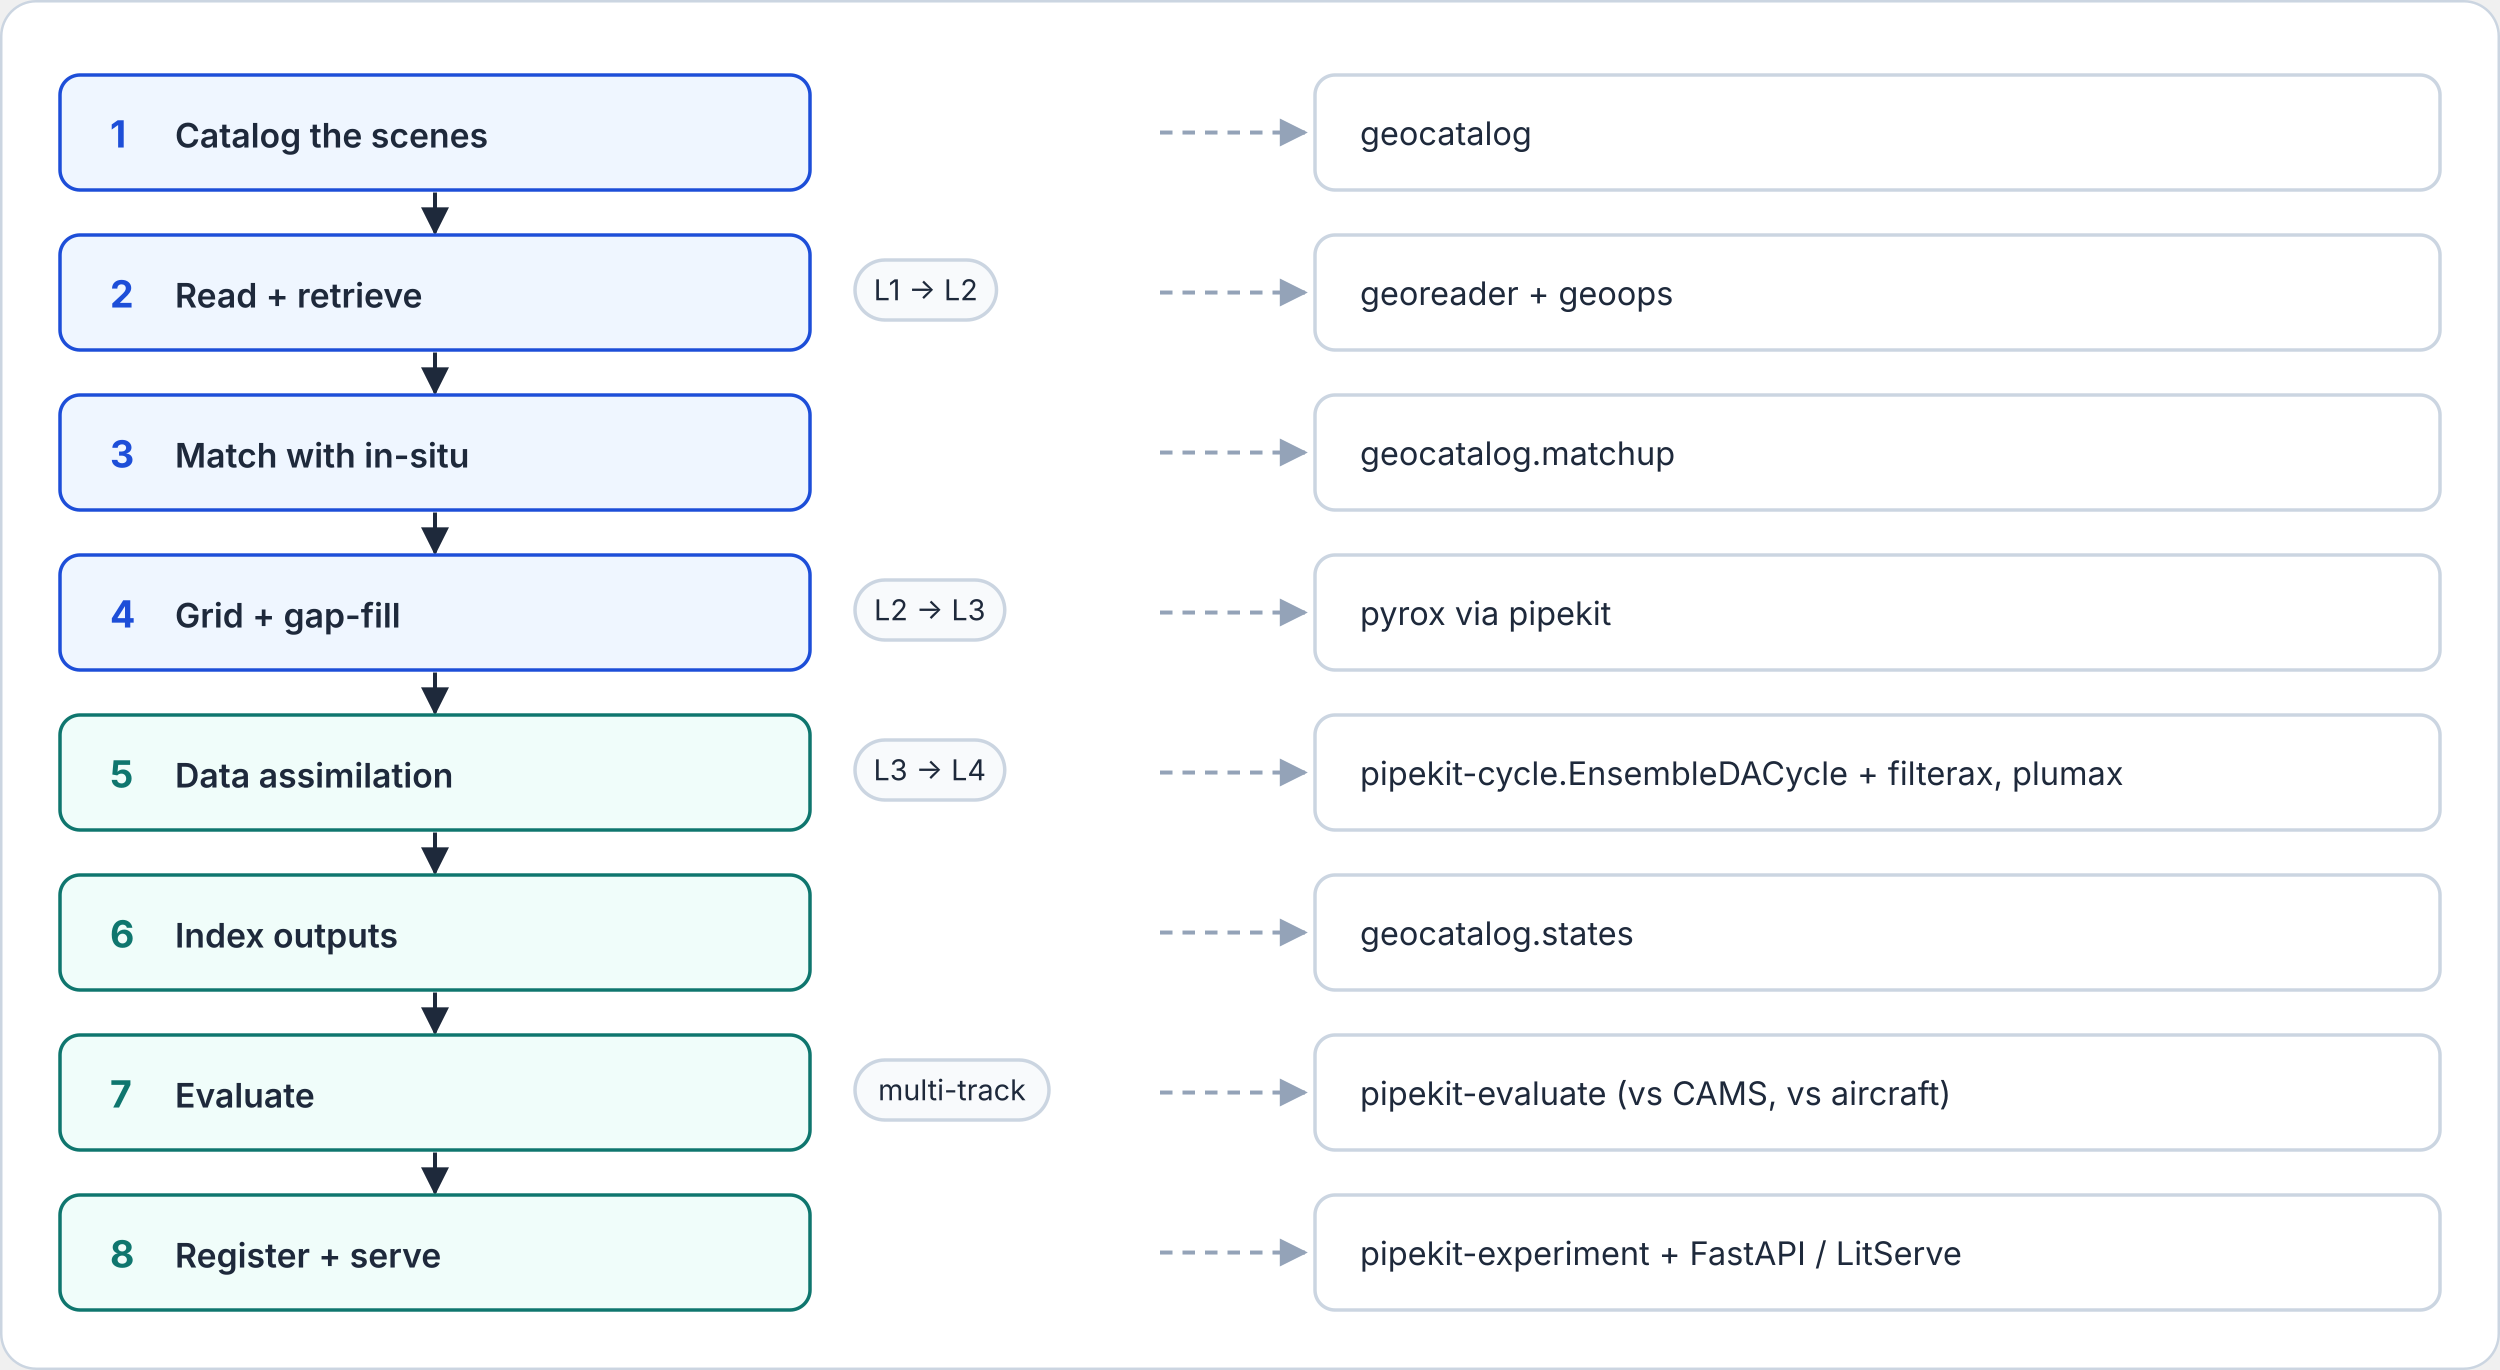
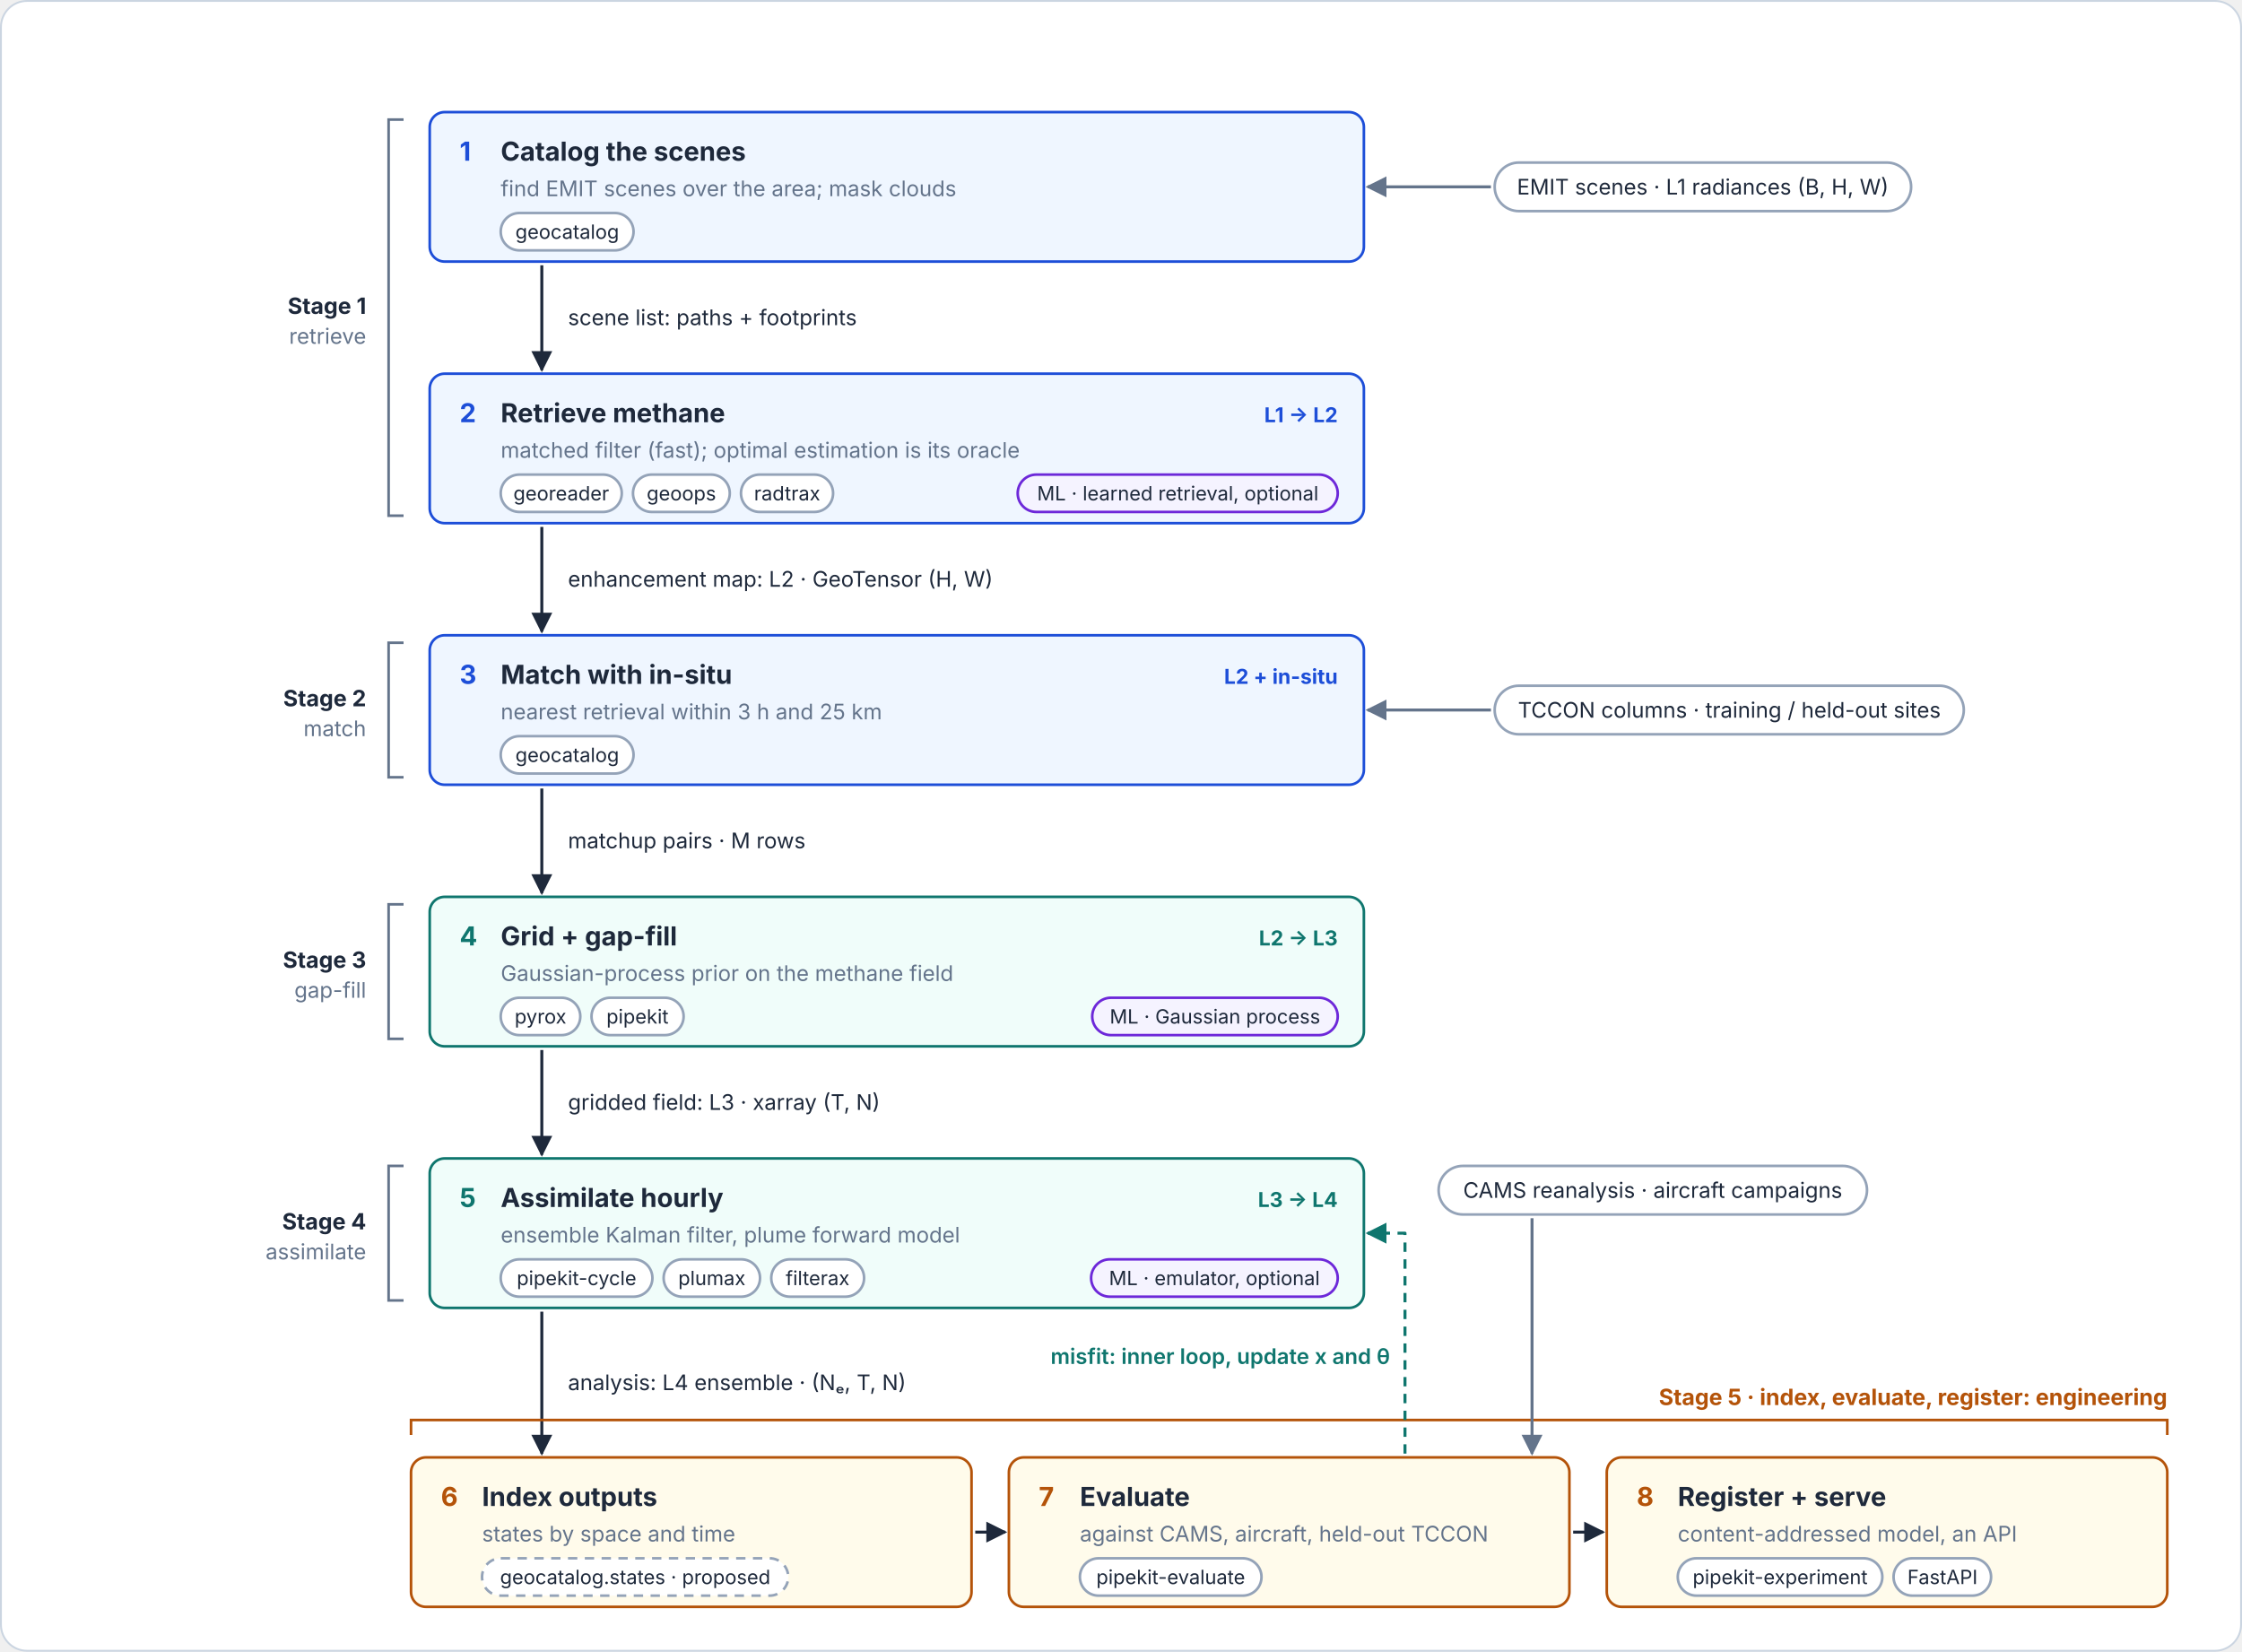
- <svg xmlns="http://www.w3.org/2000/svg" viewBox="0 0 1000 548" width="1000" height="548" role="img" aria-label="The methane attribution walkthrough: eight steps from cataloguing scenes to serving estimates, each handled by one package, crossing L1 to L4." font-family="Inter, 'Helvetica Neue', Arial, 'DejaVu Sans', sans-serif">
+ <svg xmlns="http://www.w3.org/2000/svg" viewBox="0 0 1200 884" width="1200" height="884" role="img" aria-label="The methane walkthrough: five science steps down the left (catalog, retrieve, match with in-situ, gap-fill, assimilate), each labelled with the data that flows to the next, its level, its packages and where ML enters; three engineering steps along the bottom (index, evaluate, register and serve). Evaluation feeds the misfit back to assimilation." font-family="Inter, 'Helvetica Neue', Arial, 'DejaVu Sans', sans-serif">
  <defs>
+     <marker id="m0f766e" viewBox="0 0 10 10" refX="9" refY="5" markerWidth="7" markerHeight="7" orient="auto-start-reverse">
+       <path d="M0,0 L10,5 L0,10 z" fill="#0f766e" />
+     </marker>
    <marker id="m1e293b" viewBox="0 0 10 10" refX="9" refY="5" markerWidth="7" markerHeight="7" orient="auto-start-reverse">
      <path d="M0,0 L10,5 L0,10 z" fill="#1e293b" />
    </marker>
-     <marker id="m94a3b8" viewBox="0 0 10 10" refX="9" refY="5" markerWidth="7" markerHeight="7" orient="auto-start-reverse">
-       <path d="M0,0 L10,5 L0,10 z" fill="#94a3b8" />
+     <marker id="m64748b" viewBox="0 0 10 10" refX="9" refY="5" markerWidth="7" markerHeight="7" orient="auto-start-reverse">
+       <path d="M0,0 L10,5 L0,10 z" fill="#64748b" />
    </marker>
  </defs>
-   <rect x="0.5" y="0.5" width="999" height="547" rx="14" fill="#ffffff" stroke="#cbd5e1" />
-   <rect x="24.0" y="30.0" width="300.0" height="46.0" rx="8" fill="#eff6ff" stroke="#1d4ed8" stroke-width="1.4" />
-   <text x="44.0" y="59.0" font-size="15" fill="#1d4ed8" text-anchor="start" font-weight="700">1</text>
-   <text x="70.0" y="59.0" font-size="13.5" fill="#1e293b" text-anchor="start" font-weight="600">Catalog the scenes</text>
-   <path d="M464.0,53.0 L522.0,53.0" fill="none" stroke="#94a3b8" stroke-width="1.6" stroke-linejoin="round" stroke-dasharray="5 4" marker-end="url(#m94a3b8)" />
-   <rect x="526.0" y="30.0" width="450.0" height="46.0" rx="8" fill="#ffffff" stroke="#cbd5e1" stroke-width="1.4" />
-   <text x="544.0" y="58.0" font-size="13" fill="#1e293b" text-anchor="start" font-weight="400">geocatalog</text>
-   <path d="M174.0,77.0 L174.0,93.0" fill="none" stroke="#1e293b" stroke-width="1.6" stroke-linejoin="round" marker-end="url(#m1e293b)" />
-   <rect x="24.0" y="94.0" width="300.0" height="46.0" rx="8" fill="#eff6ff" stroke="#1d4ed8" stroke-width="1.4" />
-   <text x="44.0" y="123.0" font-size="15" fill="#1d4ed8" text-anchor="start" font-weight="700">2</text>
-   <text x="70.0" y="123.0" font-size="13.5" fill="#1e293b" text-anchor="start" font-weight="600">Read + retrieve</text>
-   <rect x="342.0" y="104.0" width="56.6" height="24.0" rx="12.0" fill="#f8fafc" stroke="#cbd5e1" stroke-width="1.4" />
-   <text x="370.3" y="120.1" font-size="11.5" fill="#1e293b" text-anchor="middle" font-weight="400">L1 → L2</text>
-   <path d="M464.0,117.0 L522.0,117.0" fill="none" stroke="#94a3b8" stroke-width="1.6" stroke-linejoin="round" stroke-dasharray="5 4" marker-end="url(#m94a3b8)" />
-   <rect x="526.0" y="94.0" width="450.0" height="46.0" rx="8" fill="#ffffff" stroke="#cbd5e1" stroke-width="1.4" />
-   <text x="544.0" y="122.0" font-size="13" fill="#1e293b" text-anchor="start" font-weight="400">georeader + geoops</text>
-   <path d="M174.0,141.0 L174.0,157.0" fill="none" stroke="#1e293b" stroke-width="1.6" stroke-linejoin="round" marker-end="url(#m1e293b)" />
-   <rect x="24.0" y="158.0" width="300.0" height="46.0" rx="8" fill="#eff6ff" stroke="#1d4ed8" stroke-width="1.4" />
-   <text x="44.0" y="187.0" font-size="15" fill="#1d4ed8" text-anchor="start" font-weight="700">3</text>
-   <text x="70.0" y="187.0" font-size="13.5" fill="#1e293b" text-anchor="start" font-weight="600">Match with in-situ</text>
-   <path d="M464.0,181.0 L522.0,181.0" fill="none" stroke="#94a3b8" stroke-width="1.6" stroke-linejoin="round" stroke-dasharray="5 4" marker-end="url(#m94a3b8)" />
-   <rect x="526.0" y="158.0" width="450.0" height="46.0" rx="8" fill="#ffffff" stroke="#cbd5e1" stroke-width="1.4" />
-   <text x="544.0" y="186.0" font-size="13" fill="#1e293b" text-anchor="start" font-weight="400">geocatalog.matchup</text>
-   <path d="M174.0,205.0 L174.0,221.0" fill="none" stroke="#1e293b" stroke-width="1.6" stroke-linejoin="round" marker-end="url(#m1e293b)" />
-   <rect x="24.0" y="222.0" width="300.0" height="46.0" rx="8" fill="#eff6ff" stroke="#1d4ed8" stroke-width="1.4" />
-   <text x="44.0" y="251.0" font-size="15" fill="#1d4ed8" text-anchor="start" font-weight="700">4</text>
-   <text x="70.0" y="251.0" font-size="13.5" fill="#1e293b" text-anchor="start" font-weight="600">Grid + gap-fill</text>
-   <rect x="342.0" y="232.0" width="59.9" height="24.0" rx="12.0" fill="#f8fafc" stroke="#cbd5e1" stroke-width="1.4" />
-   <text x="371.9" y="248.1" font-size="11.5" fill="#1e293b" text-anchor="middle" font-weight="400">L2 → L3</text>
-   <path d="M464.0,245.0 L522.0,245.0" fill="none" stroke="#94a3b8" stroke-width="1.6" stroke-linejoin="round" stroke-dasharray="5 4" marker-end="url(#m94a3b8)" />
-   <rect x="526.0" y="222.0" width="450.0" height="46.0" rx="8" fill="#ffffff" stroke="#cbd5e1" stroke-width="1.4" />
-   <text x="544.0" y="250.0" font-size="13" fill="#1e293b" text-anchor="start" font-weight="400">pyrox via pipekit</text>
-   <path d="M174.0,269.0 L174.0,285.0" fill="none" stroke="#1e293b" stroke-width="1.6" stroke-linejoin="round" marker-end="url(#m1e293b)" />
-   <rect x="24.0" y="286.0" width="300.0" height="46.0" rx="8" fill="#f0fdfa" stroke="#0f766e" stroke-width="1.4" />
-   <text x="44.0" y="315.0" font-size="15" fill="#0f766e" text-anchor="start" font-weight="700">5</text>
-   <text x="70.0" y="315.0" font-size="13.5" fill="#1e293b" text-anchor="start" font-weight="600">Data assimilation</text>
-   <rect x="342.0" y="296.0" width="59.9" height="24.0" rx="12.0" fill="#f8fafc" stroke="#cbd5e1" stroke-width="1.4" />
-   <text x="371.9" y="312.1" font-size="11.5" fill="#1e293b" text-anchor="middle" font-weight="400">L3 → L4</text>
-   <path d="M464.0,309.0 L522.0,309.0" fill="none" stroke="#94a3b8" stroke-width="1.6" stroke-linejoin="round" stroke-dasharray="5 4" marker-end="url(#m94a3b8)" />
-   <rect x="526.0" y="286.0" width="450.0" height="46.0" rx="8" fill="#ffffff" stroke="#cbd5e1" stroke-width="1.4" />
-   <text x="544.0" y="314.0" font-size="13" fill="#1e293b" text-anchor="start" font-weight="400">pipekit-cycle.EnsembleDACycle + filterax, plumax</text>
-   <path d="M174.0,333.0 L174.0,349.0" fill="none" stroke="#1e293b" stroke-width="1.6" stroke-linejoin="round" marker-end="url(#m1e293b)" />
-   <rect x="24.0" y="350.0" width="300.0" height="46.0" rx="8" fill="#f0fdfa" stroke="#0f766e" stroke-width="1.4" />
-   <text x="44.0" y="379.0" font-size="15" fill="#0f766e" text-anchor="start" font-weight="700">6</text>
-   <text x="70.0" y="379.0" font-size="13.5" fill="#1e293b" text-anchor="start" font-weight="600">Index outputs</text>
-   <path d="M464.0,373.0 L522.0,373.0" fill="none" stroke="#94a3b8" stroke-width="1.6" stroke-linejoin="round" stroke-dasharray="5 4" marker-end="url(#m94a3b8)" />
-   <rect x="526.0" y="350.0" width="450.0" height="46.0" rx="8" fill="#ffffff" stroke="#cbd5e1" stroke-width="1.4" />
-   <text x="544.0" y="378.0" font-size="13" fill="#1e293b" text-anchor="start" font-weight="400">geocatalog.states</text>
-   <path d="M174.0,397.0 L174.0,413.0" fill="none" stroke="#1e293b" stroke-width="1.6" stroke-linejoin="round" marker-end="url(#m1e293b)" />
-   <rect x="24.0" y="414.0" width="300.0" height="46.0" rx="8" fill="#f0fdfa" stroke="#0f766e" stroke-width="1.4" />
-   <text x="44.0" y="443.0" font-size="15" fill="#0f766e" text-anchor="start" font-weight="700">7</text>
-   <text x="70.0" y="443.0" font-size="13.5" fill="#1e293b" text-anchor="start" font-weight="600">Evaluate</text>
-   <rect x="342.0" y="424.0" width="77.6" height="24.0" rx="12.0" fill="#f8fafc" stroke="#cbd5e1" stroke-width="1.4" />
-   <text x="380.8" y="440.1" font-size="11.5" fill="#1e293b" text-anchor="middle" font-weight="400">multi-track</text>
-   <path d="M464.0,437.0 L522.0,437.0" fill="none" stroke="#94a3b8" stroke-width="1.6" stroke-linejoin="round" stroke-dasharray="5 4" marker-end="url(#m94a3b8)" />
-   <rect x="526.0" y="414.0" width="450.0" height="46.0" rx="8" fill="#ffffff" stroke="#cbd5e1" stroke-width="1.4" />
-   <text x="544.0" y="442.0" font-size="13" fill="#1e293b" text-anchor="start" font-weight="400">pipekit-evaluate  (vs CAMS, vs aircraft)</text>
-   <path d="M174.0,461.0 L174.0,477.0" fill="none" stroke="#1e293b" stroke-width="1.6" stroke-linejoin="round" marker-end="url(#m1e293b)" />
-   <rect x="24.0" y="478.0" width="300.0" height="46.0" rx="8" fill="#f0fdfa" stroke="#0f766e" stroke-width="1.4" />
-   <text x="44.0" y="507.0" font-size="15" fill="#0f766e" text-anchor="start" font-weight="700">8</text>
-   <text x="70.0" y="507.0" font-size="13.5" fill="#1e293b" text-anchor="start" font-weight="600">Register + serve</text>
-   <path d="M464.0,501.0 L522.0,501.0" fill="none" stroke="#94a3b8" stroke-width="1.6" stroke-linejoin="round" stroke-dasharray="5 4" marker-end="url(#m94a3b8)" />
-   <rect x="526.0" y="478.0" width="450.0" height="46.0" rx="8" fill="#ffffff" stroke="#cbd5e1" stroke-width="1.4" />
-   <text x="544.0" y="506.0" font-size="13" fill="#1e293b" text-anchor="start" font-weight="400">pipekit-experiment + FastAPI / LitServe</text>
+   <rect x="0.5" y="0.5" width="1199" height="883" rx="14" fill="#ffffff" stroke="#cbd5e1" />
+   <rect x="230.0" y="60.0" width="500.0" height="80.0" rx="8" fill="#eff6ff" stroke="#1d4ed8" stroke-width="1.4" />
+   <text x="246.0" y="86.0" font-size="14" fill="#1d4ed8" text-anchor="start" font-weight="700">1</text>
+   <text x="268.0" y="86.0" font-size="14" fill="#1e293b" text-anchor="start" font-weight="700">Catalog the scenes</text>
+   <text x="268.0" y="105.0" font-size="11.5" fill="#64748b" text-anchor="start" font-weight="400">find EMIT scenes over the area; mask clouds</text>
+   <rect x="268.0" y="114.0" width="71.1" height="20.0" rx="10.0" fill="#ffffff" stroke="#94a3b8" stroke-width="1.4" />
+   <text x="303.6" y="127.8" font-size="10.5" fill="#1e293b" text-anchor="middle" font-weight="400">geocatalog</text>
+   <rect x="230.0" y="200.0" width="500.0" height="80.0" rx="8" fill="#eff6ff" stroke="#1d4ed8" stroke-width="1.4" />
+   <text x="246.0" y="226.0" font-size="14" fill="#1d4ed8" text-anchor="start" font-weight="700">2</text>
+   <text x="268.0" y="226.0" font-size="14" fill="#1e293b" text-anchor="start" font-weight="700">Retrieve methane</text>
+   <text x="716.0" y="226.0" font-size="11" fill="#1d4ed8" text-anchor="end" font-weight="700">L1 → L2</text>
+   <text x="268.0" y="245.0" font-size="11.5" fill="#64748b" text-anchor="start" font-weight="400">matched filter (fast); optimal estimation is its oracle</text>
+   <rect x="268.0" y="254.0" width="64.8" height="20.0" rx="10.0" fill="#ffffff" stroke="#94a3b8" stroke-width="1.4" />
+   <text x="300.4" y="267.8" font-size="10.5" fill="#1e293b" text-anchor="middle" font-weight="400">georeader</text>
+   <rect x="338.8" y="254.0" width="51.8" height="20.0" rx="10.0" fill="#ffffff" stroke="#94a3b8" stroke-width="1.4" />
+   <text x="364.7" y="267.8" font-size="10.5" fill="#1e293b" text-anchor="middle" font-weight="400">geoops</text>
+   <rect x="396.6" y="254.0" width="49.3" height="20.0" rx="10.0" fill="#ffffff" stroke="#94a3b8" stroke-width="1.4" />
+   <text x="421.3" y="267.8" font-size="10.5" fill="#1e293b" text-anchor="middle" font-weight="400">radtrax</text>
+   <rect x="544.7" y="254.0" width="171.3" height="20.0" rx="10.0" fill="#f5f3ff" stroke="#6d28d9" stroke-width="1.4" />
+   <text x="630.4" y="267.8" font-size="10.5" fill="#1e293b" text-anchor="middle" font-weight="400">ML · learned retrieval, optional</text>
+   <rect x="230.0" y="340.0" width="500.0" height="80.0" rx="8" fill="#eff6ff" stroke="#1d4ed8" stroke-width="1.4" />
+   <text x="246.0" y="366.0" font-size="14" fill="#1d4ed8" text-anchor="start" font-weight="700">3</text>
+   <text x="268.0" y="366.0" font-size="14" fill="#1e293b" text-anchor="start" font-weight="700">Match with in-situ</text>
+   <text x="716.0" y="366.0" font-size="11" fill="#1d4ed8" text-anchor="end" font-weight="700">L2 + in-situ</text>
+   <text x="268.0" y="385.0" font-size="11.5" fill="#64748b" text-anchor="start" font-weight="400">nearest retrieval within 3 h and 25 km</text>
+   <rect x="268.0" y="394.0" width="71.1" height="20.0" rx="10.0" fill="#ffffff" stroke="#94a3b8" stroke-width="1.4" />
+   <text x="303.6" y="407.8" font-size="10.5" fill="#1e293b" text-anchor="middle" font-weight="400">geocatalog</text>
+   <rect x="230.0" y="480.0" width="500.0" height="80.0" rx="8" fill="#f0fdfa" stroke="#0f766e" stroke-width="1.4" />
+   <text x="246.0" y="506.0" font-size="14" fill="#0f766e" text-anchor="start" font-weight="700">4</text>
+   <text x="268.0" y="506.0" font-size="14" fill="#1e293b" text-anchor="start" font-weight="700">Grid + gap-fill</text>
+   <text x="716.0" y="506.0" font-size="11" fill="#0f766e" text-anchor="end" font-weight="700">L2 → L3</text>
+   <text x="268.0" y="525.0" font-size="11.5" fill="#64748b" text-anchor="start" font-weight="400">Gaussian-process prior on the methane field</text>
+   <rect x="268.0" y="534.0" width="42.6" height="20.0" rx="10.0" fill="#ffffff" stroke="#94a3b8" stroke-width="1.4" />
+   <text x="289.3" y="547.8" font-size="10.5" fill="#1e293b" text-anchor="middle" font-weight="400">pyrox</text>
+   <rect x="316.6" y="534.0" width="49.3" height="20.0" rx="10.0" fill="#ffffff" stroke="#94a3b8" stroke-width="1.4" />
+   <text x="341.2" y="547.8" font-size="10.5" fill="#1e293b" text-anchor="middle" font-weight="400">pipekit</text>
+   <rect x="584.6" y="534.0" width="131.4" height="20.0" rx="10.0" fill="#f5f3ff" stroke="#6d28d9" stroke-width="1.4" />
+   <text x="650.3" y="547.8" font-size="10.5" fill="#1e293b" text-anchor="middle" font-weight="400">ML · Gaussian process</text>
+   <rect x="230.0" y="620.0" width="500.0" height="80.0" rx="8" fill="#f0fdfa" stroke="#0f766e" stroke-width="1.4" />
+   <text x="246.0" y="646.0" font-size="14" fill="#0f766e" text-anchor="start" font-weight="700">5</text>
+   <text x="268.0" y="646.0" font-size="14" fill="#1e293b" text-anchor="start" font-weight="700">Assimilate hourly</text>
+   <text x="716.0" y="646.0" font-size="11" fill="#0f766e" text-anchor="end" font-weight="700">L3 → L4</text>
+   <text x="268.0" y="665.0" font-size="11.5" fill="#64748b" text-anchor="start" font-weight="400">ensemble Kalman filter, plume forward model</text>
+   <rect x="268.0" y="674.0" width="81.2" height="20.0" rx="10.0" fill="#ffffff" stroke="#94a3b8" stroke-width="1.4" />
+   <text x="308.6" y="687.8" font-size="10.5" fill="#1e293b" text-anchor="middle" font-weight="400">pipekit-cycle</text>
+   <rect x="355.2" y="674.0" width="51.6" height="20.0" rx="10.0" fill="#ffffff" stroke="#94a3b8" stroke-width="1.4" />
+   <text x="381.0" y="687.8" font-size="10.5" fill="#1e293b" text-anchor="middle" font-weight="400">plumax</text>
+   <rect x="412.8" y="674.0" width="49.7" height="20.0" rx="10.0" fill="#ffffff" stroke="#94a3b8" stroke-width="1.4" />
+   <text x="437.6" y="687.8" font-size="10.5" fill="#1e293b" text-anchor="middle" font-weight="400">filterax</text>
+   <rect x="584.0" y="674.0" width="132.0" height="20.0" rx="10.0" fill="#f5f3ff" stroke="#6d28d9" stroke-width="1.4" />
+   <text x="650.0" y="687.8" font-size="10.5" fill="#1e293b" text-anchor="middle" font-weight="400">ML · emulator, optional</text>
+   <path d="M290.0,142.0 L290.0,198.0" fill="none" stroke="#1e293b" stroke-width="1.6" stroke-linejoin="round" marker-end="url(#m1e293b)" />
+   <text x="304.0" y="174.0" font-size="11.5" fill="#1e293b" text-anchor="start" font-weight="400">scene list: paths + footprints</text>
+   <path d="M290.0,282.0 L290.0,338.0" fill="none" stroke="#1e293b" stroke-width="1.6" stroke-linejoin="round" marker-end="url(#m1e293b)" />
+   <text x="304.0" y="314.0" font-size="11.5" fill="#1e293b" text-anchor="start" font-weight="400">enhancement map: L2 · GeoTensor (H, W)</text>
+   <path d="M290.0,422.0 L290.0,478.0" fill="none" stroke="#1e293b" stroke-width="1.6" stroke-linejoin="round" marker-end="url(#m1e293b)" />
+   <text x="304.0" y="454.0" font-size="11.5" fill="#1e293b" text-anchor="start" font-weight="400">matchup pairs · M rows</text>
+   <path d="M290.0,562.0 L290.0,618.0" fill="none" stroke="#1e293b" stroke-width="1.6" stroke-linejoin="round" marker-end="url(#m1e293b)" />
+   <text x="304.0" y="594.0" font-size="11.5" fill="#1e293b" text-anchor="start" font-weight="400">gridded field: L3 · xarray (T, N)</text>
+   <path d="M216,64 L208,64 L208,276 L216,276" fill="none" stroke="#64748b" stroke-width="1.4" />
+   <text x="196.0" y="168.0" font-size="12" fill="#1e293b" text-anchor="end" font-weight="700">Stage 1</text>
+   <text x="196.0" y="184.0" font-size="11.5" fill="#64748b" text-anchor="end" font-weight="400">retrieve</text>
+   <path d="M216,344 L208,344 L208,416 L216,416" fill="none" stroke="#64748b" stroke-width="1.4" />
+   <text x="196.0" y="378.0" font-size="12" fill="#1e293b" text-anchor="end" font-weight="700">Stage 2</text>
+   <text x="196.0" y="394.0" font-size="11.5" fill="#64748b" text-anchor="end" font-weight="400">match</text>
+   <path d="M216,484 L208,484 L208,556 L216,556" fill="none" stroke="#64748b" stroke-width="1.4" />
+   <text x="196.0" y="518.0" font-size="12" fill="#1e293b" text-anchor="end" font-weight="700">Stage 3</text>
+   <text x="196.0" y="534.0" font-size="11.5" fill="#64748b" text-anchor="end" font-weight="400">gap-fill</text>
+   <path d="M216,624 L208,624 L208,696 L216,696" fill="none" stroke="#64748b" stroke-width="1.4" />
+   <text x="196.0" y="658.0" font-size="12" fill="#1e293b" text-anchor="end" font-weight="700">Stage 4</text>
+   <text x="196.0" y="674.0" font-size="11.5" fill="#64748b" text-anchor="end" font-weight="400">assimilate</text>
+   <rect x="800.0" y="87.0" width="222.9" height="26.0" rx="13.0" fill="#ffffff" stroke="#94a3b8" stroke-width="1.4" />
+   <text x="911.4" y="104.1" font-size="11.5" fill="#1e293b" text-anchor="middle" font-weight="400">EMIT scenes · L1 radiances (B, H, W)</text>
+   <path d="M798.0,100.0 L732.0,100.0" fill="none" stroke="#64748b" stroke-width="1.6" stroke-linejoin="round" marker-end="url(#m64748b)" />
+   <rect x="800.0" y="367.0" width="251.1" height="26.0" rx="13.0" fill="#ffffff" stroke="#94a3b8" stroke-width="1.4" />
+   <text x="925.6" y="384.1" font-size="11.5" fill="#1e293b" text-anchor="middle" font-weight="400">TCCON columns · training / held-out sites</text>
+   <path d="M798.0,380.0 L732.0,380.0" fill="none" stroke="#64748b" stroke-width="1.6" stroke-linejoin="round" marker-end="url(#m64748b)" />
+   <path d="M290.0,702.0 L290.0,778.0" fill="none" stroke="#1e293b" stroke-width="1.6" stroke-linejoin="round" marker-end="url(#m1e293b)" />
+   <text x="304.0" y="744.0" font-size="11.5" fill="#1e293b" text-anchor="start" font-weight="400">analysis: L4 ensemble · (Nₑ, T, N)</text>
+   <rect x="220.0" y="780.0" width="300.0" height="80.0" rx="8" fill="#fffbeb" stroke="#b45309" stroke-width="1.4" />
+   <text x="236.0" y="806.0" font-size="14" fill="#b45309" text-anchor="start" font-weight="700">6</text>
+   <text x="258.0" y="806.0" font-size="14" fill="#1e293b" text-anchor="start" font-weight="700">Index outputs</text>
+   <text x="258.0" y="825.0" font-size="11.5" fill="#64748b" text-anchor="start" font-weight="400">states by space and time</text>
+   <rect x="258.0" y="834.0" width="163.9" height="20.0" rx="10.0" fill="#ffffff" stroke="#94a3b8" stroke-width="1.4" stroke-dasharray="5 4" />
+   <text x="340.0" y="847.8" font-size="10.5" fill="#1e293b" text-anchor="middle" font-weight="400">geocatalog.states · proposed</text>
+   <rect x="540.0" y="780.0" width="300.0" height="80.0" rx="8" fill="#fffbeb" stroke="#b45309" stroke-width="1.4" />
+   <text x="556.0" y="806.0" font-size="14" fill="#b45309" text-anchor="start" font-weight="700">7</text>
+   <text x="578.0" y="806.0" font-size="14" fill="#1e293b" text-anchor="start" font-weight="700">Evaluate</text>
+   <text x="578.0" y="825.0" font-size="11.5" fill="#64748b" text-anchor="start" font-weight="400">against CAMS, aircraft, held-out TCCON</text>
+   <rect x="578.0" y="834.0" width="97.2" height="20.0" rx="10.0" fill="#ffffff" stroke="#94a3b8" stroke-width="1.4" />
+   <text x="626.6" y="847.8" font-size="10.5" fill="#1e293b" text-anchor="middle" font-weight="400">pipekit-evaluate</text>
+   <rect x="860.0" y="780.0" width="300.0" height="80.0" rx="8" fill="#fffbeb" stroke="#b45309" stroke-width="1.4" />
+   <text x="876.0" y="806.0" font-size="14" fill="#b45309" text-anchor="start" font-weight="700">8</text>
+   <text x="898.0" y="806.0" font-size="14" fill="#1e293b" text-anchor="start" font-weight="700">Register + serve</text>
+   <text x="898.0" y="825.0" font-size="11.5" fill="#64748b" text-anchor="start" font-weight="400">content-addressed model, an API</text>
+   <rect x="898.0" y="834.0" width="109.5" height="20.0" rx="10.0" fill="#ffffff" stroke="#94a3b8" stroke-width="1.4" />
+   <text x="952.8" y="847.8" font-size="10.5" fill="#1e293b" text-anchor="middle" font-weight="400">pipekit-experiment</text>
+   <rect x="1013.5" y="834.0" width="52.2" height="20.0" rx="10.0" fill="#ffffff" stroke="#94a3b8" stroke-width="1.4" />
+   <text x="1039.7" y="847.8" font-size="10.5" fill="#1e293b" text-anchor="middle" font-weight="400">FastAPI</text>
+   <path d="M522.0,820.0 L538.0,820.0" fill="none" stroke="#1e293b" stroke-width="1.6" stroke-linejoin="round" marker-end="url(#m1e293b)" />
+   <path d="M842.0,820.0 L858.0,820.0" fill="none" stroke="#1e293b" stroke-width="1.6" stroke-linejoin="round" marker-end="url(#m1e293b)" />
+   <path d="M220,768 L220,760 L1160,760 L1160,768" fill="none" stroke="#b45309" stroke-width="1.4" />
+   <text x="1160.0" y="752.0" font-size="12" fill="#b45309" text-anchor="end" font-weight="700">Stage 5 · index, evaluate, register: engineering</text>
+   <rect x="770.0" y="624.0" width="229.3" height="26.0" rx="13.0" fill="#ffffff" stroke="#94a3b8" stroke-width="1.4" />
+   <text x="884.6" y="641.1" font-size="11.5" fill="#1e293b" text-anchor="middle" font-weight="400">CAMS reanalysis · aircraft campaigns</text>
+   <path d="M820.0,652.0 L820.0,778.0" fill="none" stroke="#64748b" stroke-width="1.6" stroke-linejoin="round" marker-end="url(#m64748b)" />
+   <path d="M752.0,778.0 L752.0,660.0 L732.0,660.0" fill="none" stroke="#0f766e" stroke-width="1.6" stroke-linejoin="round" stroke-dasharray="5 4" marker-end="url(#m0f766e)" />
+   <text x="744.0" y="730.0" font-size="11.5" fill="#0f766e" text-anchor="end" font-weight="600">misfit: inner loop, update x and θ</text>
</svg>
